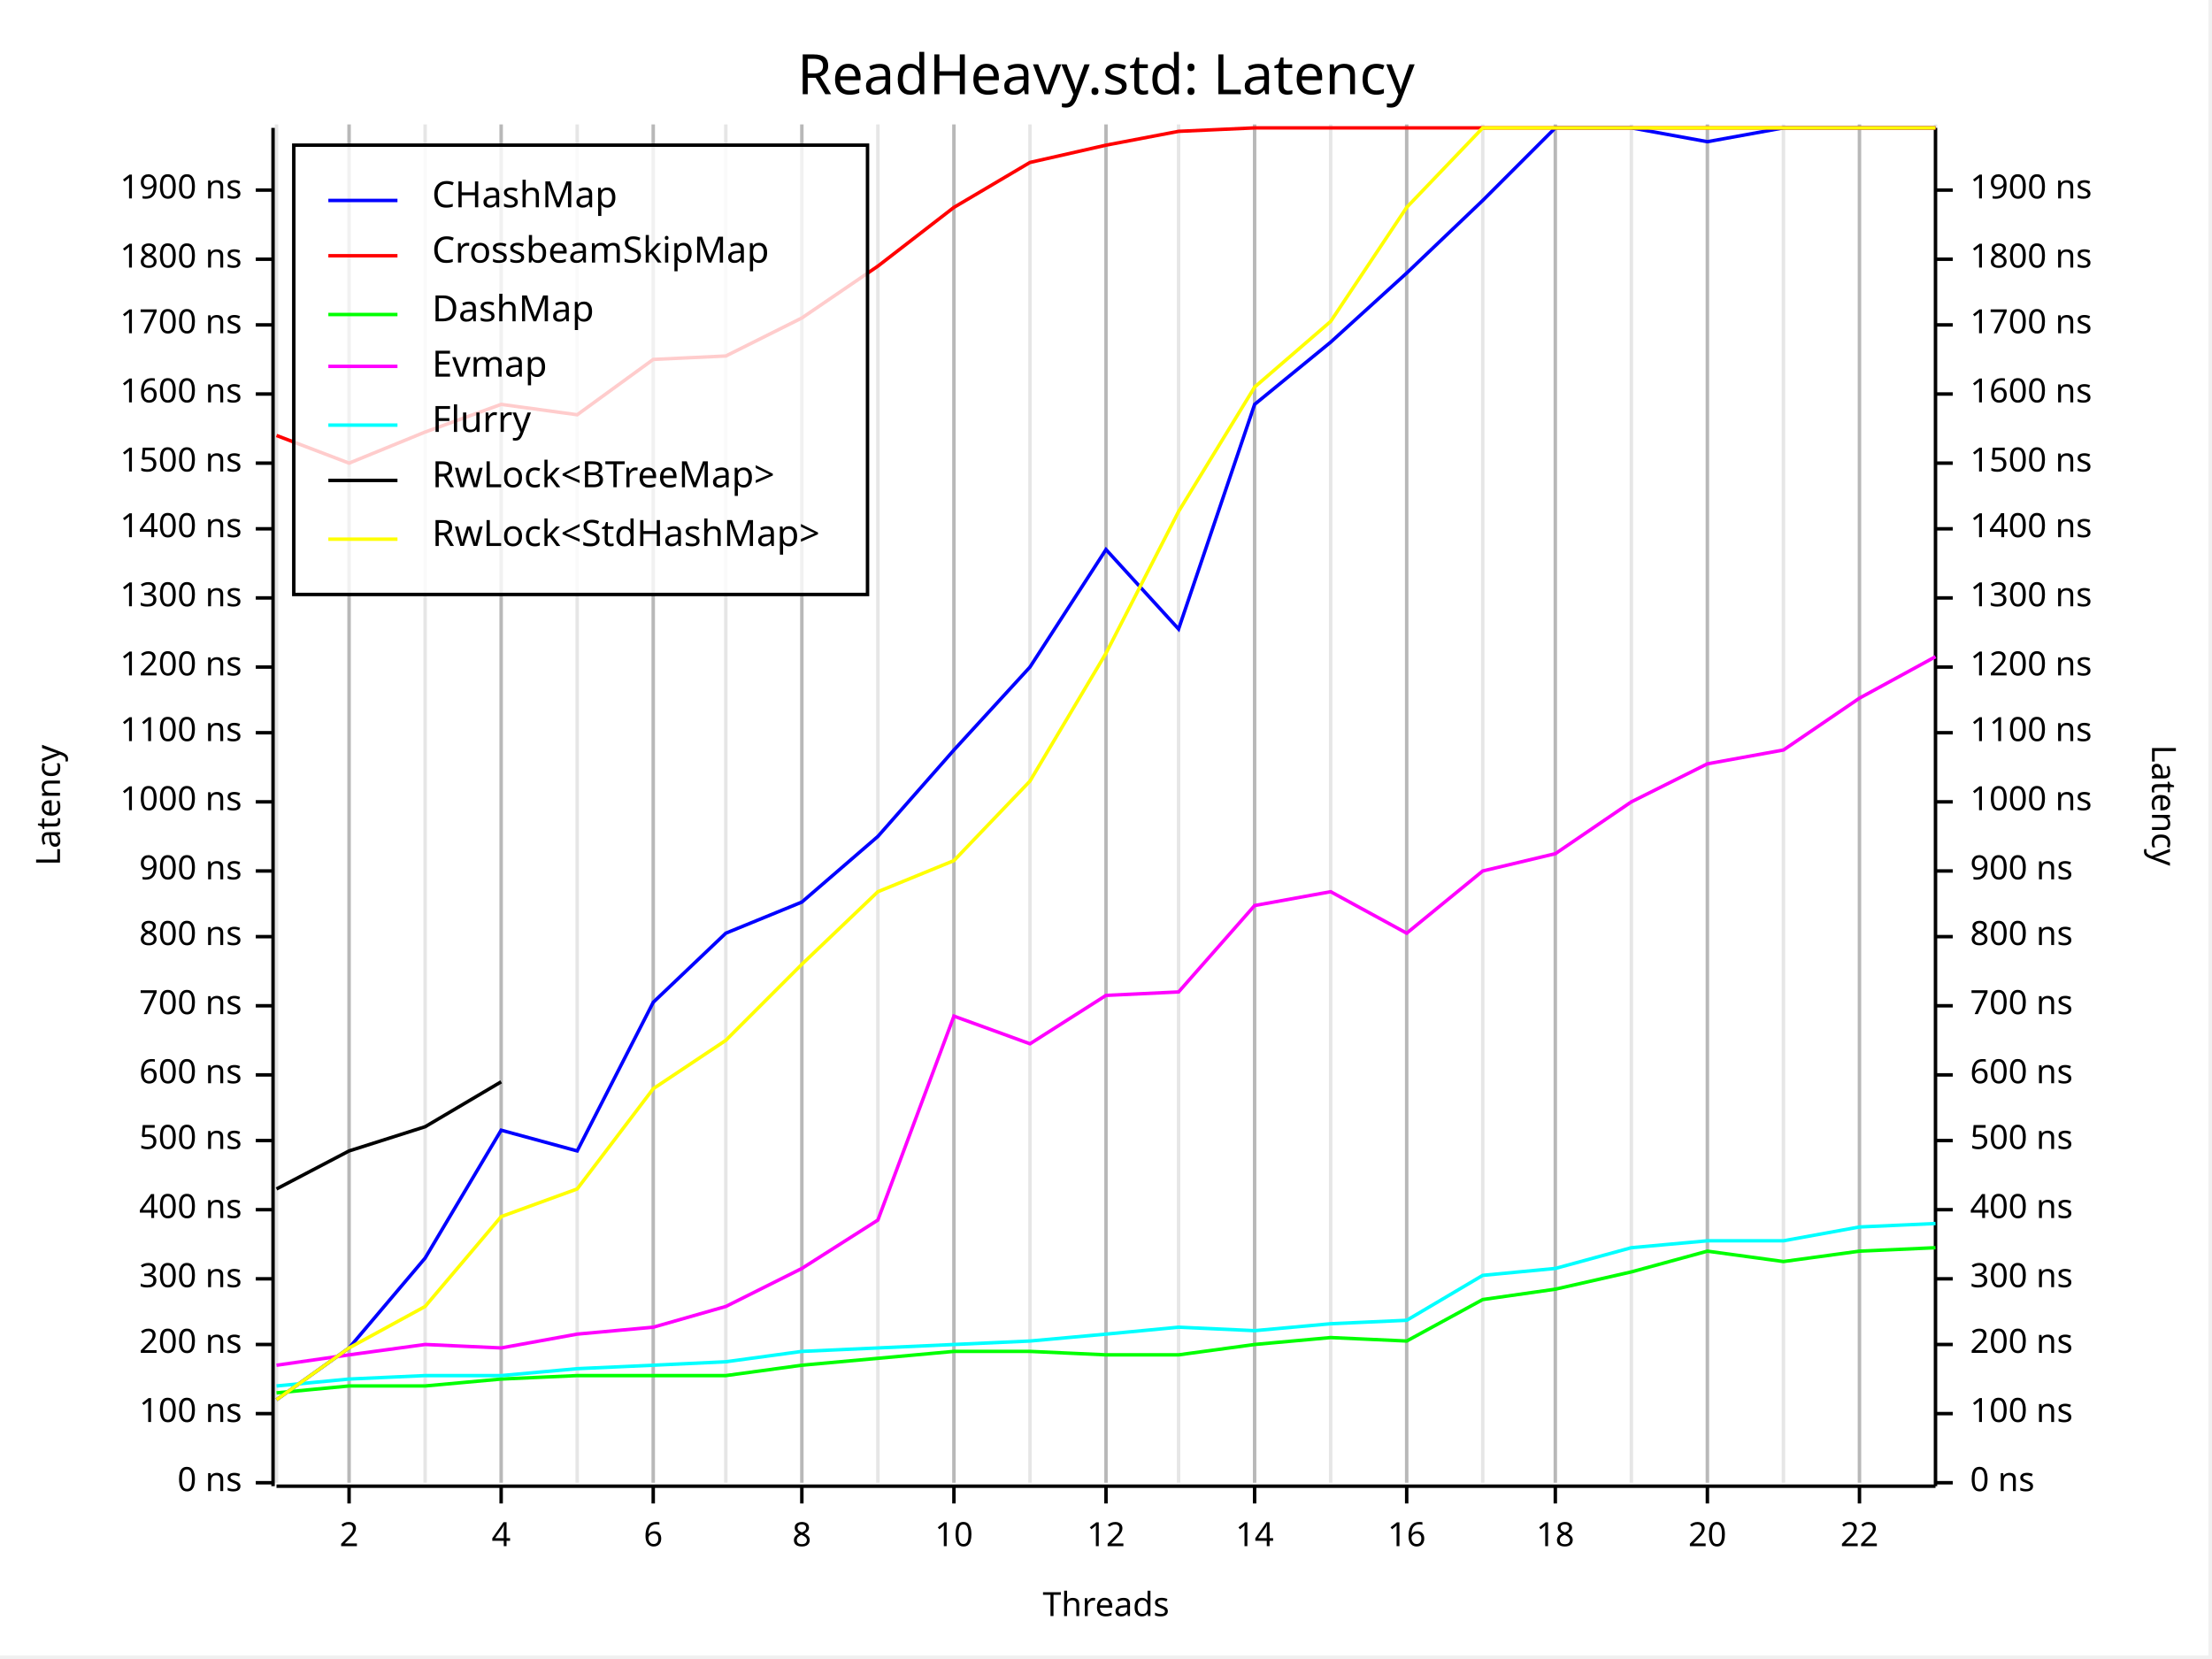
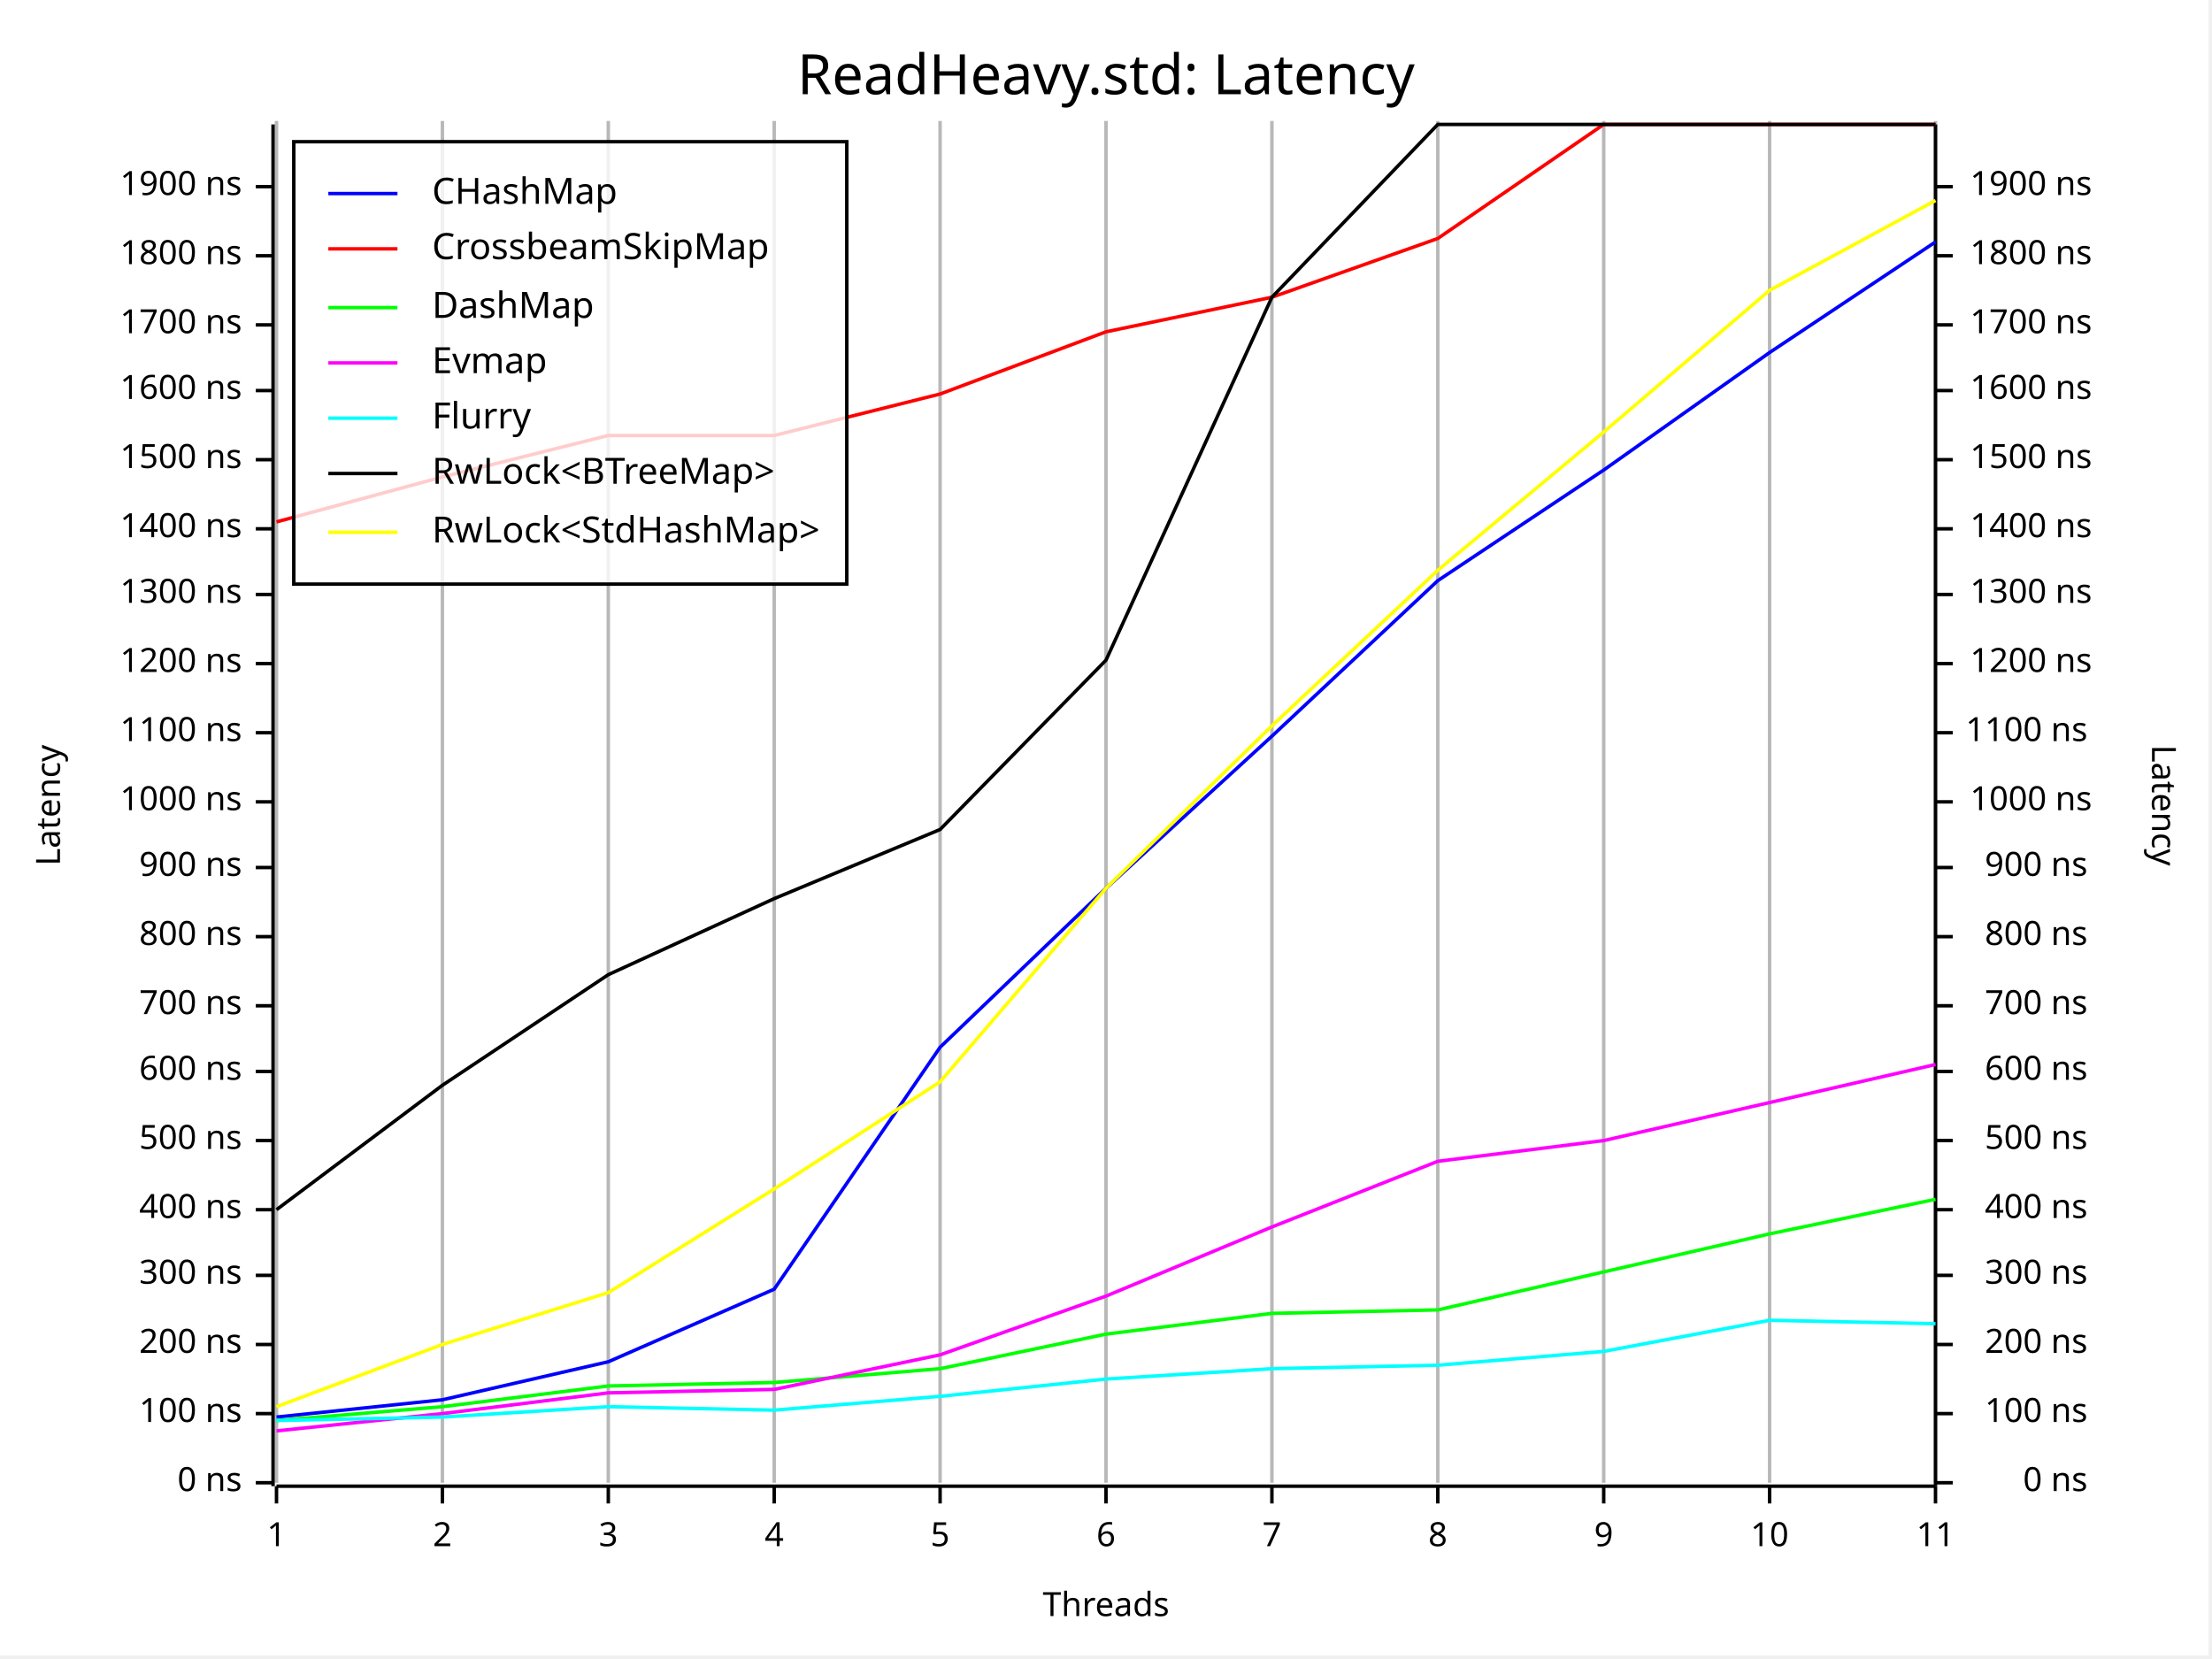
<svg xmlns="http://www.w3.org/2000/svg" width="640" height="480" viewBox="0 0 640 480">
  <rect x="0" y="0" width="639" height="479" opacity="1" fill="#FFFFFF" stroke="none" />
  <text x="320" y="15" dy="0.76em" text-anchor="middle" font-family="Fira Code" font-size="16.129" opacity="1" fill="#000000">
ReadHeavy.std: Latency
</text>
-   <line opacity="0.1" stroke="#000000" stroke-width="1" x1="80" y1="429" x2="80" y2="36" />
-   <line opacity="0.1" stroke="#000000" stroke-width="1" x1="101" y1="429" x2="101" y2="36" />
-   <line opacity="0.1" stroke="#000000" stroke-width="1" x1="123" y1="429" x2="123" y2="36" />
-   <line opacity="0.1" stroke="#000000" stroke-width="1" x1="145" y1="429" x2="145" y2="36" />
-   <line opacity="0.1" stroke="#000000" stroke-width="1" x1="167" y1="429" x2="167" y2="36" />
-   <line opacity="0.1" stroke="#000000" stroke-width="1" x1="189" y1="429" x2="189" y2="36" />
-   <line opacity="0.1" stroke="#000000" stroke-width="1" x1="210" y1="429" x2="210" y2="36" />
-   <line opacity="0.1" stroke="#000000" stroke-width="1" x1="232" y1="429" x2="232" y2="36" />
-   <line opacity="0.1" stroke="#000000" stroke-width="1" x1="254" y1="429" x2="254" y2="36" />
-   <line opacity="0.1" stroke="#000000" stroke-width="1" x1="276" y1="429" x2="276" y2="36" />
-   <line opacity="0.1" stroke="#000000" stroke-width="1" x1="298" y1="429" x2="298" y2="36" />
-   <line opacity="0.1" stroke="#000000" stroke-width="1" x1="320" y1="429" x2="320" y2="36" />
-   <line opacity="0.1" stroke="#000000" stroke-width="1" x1="341" y1="429" x2="341" y2="36" />
-   <line opacity="0.1" stroke="#000000" stroke-width="1" x1="363" y1="429" x2="363" y2="36" />
-   <line opacity="0.1" stroke="#000000" stroke-width="1" x1="385" y1="429" x2="385" y2="36" />
-   <line opacity="0.1" stroke="#000000" stroke-width="1" x1="407" y1="429" x2="407" y2="36" />
-   <line opacity="0.1" stroke="#000000" stroke-width="1" x1="429" y1="429" x2="429" y2="36" />
-   <line opacity="0.1" stroke="#000000" stroke-width="1" x1="450" y1="429" x2="450" y2="36" />
-   <line opacity="0.1" stroke="#000000" stroke-width="1" x1="472" y1="429" x2="472" y2="36" />
-   <line opacity="0.1" stroke="#000000" stroke-width="1" x1="494" y1="429" x2="494" y2="36" />
-   <line opacity="0.1" stroke="#000000" stroke-width="1" x1="516" y1="429" x2="516" y2="36" />
-   <line opacity="0.1" stroke="#000000" stroke-width="1" x1="538" y1="429" x2="538" y2="36" />
-   <line opacity="0.1" stroke="#000000" stroke-width="1" x1="560" y1="429" x2="560" y2="36" />
+   <line opacity="0.1" stroke="#000000" stroke-width="1" x1="80" y1="429" x2="80" y2="35" />
+   <line opacity="0.1" stroke="#000000" stroke-width="1" x1="128" y1="429" x2="128" y2="35" />
+   <line opacity="0.1" stroke="#000000" stroke-width="1" x1="176" y1="429" x2="176" y2="35" />
+   <line opacity="0.1" stroke="#000000" stroke-width="1" x1="224" y1="429" x2="224" y2="35" />
+   <line opacity="0.1" stroke="#000000" stroke-width="1" x1="272" y1="429" x2="272" y2="35" />
+   <line opacity="0.1" stroke="#000000" stroke-width="1" x1="320" y1="429" x2="320" y2="35" />
+   <line opacity="0.1" stroke="#000000" stroke-width="1" x1="368" y1="429" x2="368" y2="35" />
+   <line opacity="0.1" stroke="#000000" stroke-width="1" x1="416" y1="429" x2="416" y2="35" />
+   <line opacity="0.1" stroke="#000000" stroke-width="1" x1="464" y1="429" x2="464" y2="35" />
+   <line opacity="0.1" stroke="#000000" stroke-width="1" x1="512" y1="429" x2="512" y2="35" />
+   <line opacity="0.1" stroke="#000000" stroke-width="1" x1="560" y1="429" x2="560" y2="35" />
  <text x="10" y="233" dy="0.76em" text-anchor="middle" font-family="sans-serif" font-size="9.677" opacity="1" fill="#000000" transform="rotate(270, 10, 233)">
Latency
</text>
  <text x="320" y="470" dy="-0.5ex" text-anchor="middle" font-family="sans-serif" font-size="9.677" opacity="1" fill="#000000">
Threads
</text>
  <text x="630" y="233" dy="0.76em" text-anchor="middle" font-family="sans-serif" font-size="9.677" opacity="1" fill="#000000" transform="rotate(90, 630, 233)">
Latency
</text>
-   <line opacity="0.2" stroke="#000000" stroke-width="1" x1="101" y1="429" x2="101" y2="36" />
-   <line opacity="0.2" stroke="#000000" stroke-width="1" x1="145" y1="429" x2="145" y2="36" />
-   <line opacity="0.2" stroke="#000000" stroke-width="1" x1="189" y1="429" x2="189" y2="36" />
-   <line opacity="0.2" stroke="#000000" stroke-width="1" x1="232" y1="429" x2="232" y2="36" />
-   <line opacity="0.2" stroke="#000000" stroke-width="1" x1="276" y1="429" x2="276" y2="36" />
-   <line opacity="0.2" stroke="#000000" stroke-width="1" x1="320" y1="429" x2="320" y2="36" />
-   <line opacity="0.2" stroke="#000000" stroke-width="1" x1="363" y1="429" x2="363" y2="36" />
-   <line opacity="0.2" stroke="#000000" stroke-width="1" x1="407" y1="429" x2="407" y2="36" />
-   <line opacity="0.2" stroke="#000000" stroke-width="1" x1="450" y1="429" x2="450" y2="36" />
-   <line opacity="0.2" stroke="#000000" stroke-width="1" x1="494" y1="429" x2="494" y2="36" />
-   <line opacity="0.2" stroke="#000000" stroke-width="1" x1="538" y1="429" x2="538" y2="36" />
-   <polyline fill="none" opacity="1" stroke="#000000" stroke-width="1" points="79,37 79,430 " />
+   <line opacity="0.2" stroke="#000000" stroke-width="1" x1="80" y1="429" x2="80" y2="35" />
+   <line opacity="0.2" stroke="#000000" stroke-width="1" x1="128" y1="429" x2="128" y2="35" />
+   <line opacity="0.2" stroke="#000000" stroke-width="1" x1="176" y1="429" x2="176" y2="35" />
+   <line opacity="0.2" stroke="#000000" stroke-width="1" x1="224" y1="429" x2="224" y2="35" />
+   <line opacity="0.2" stroke="#000000" stroke-width="1" x1="272" y1="429" x2="272" y2="35" />
+   <line opacity="0.2" stroke="#000000" stroke-width="1" x1="320" y1="429" x2="320" y2="35" />
+   <line opacity="0.2" stroke="#000000" stroke-width="1" x1="368" y1="429" x2="368" y2="35" />
+   <line opacity="0.2" stroke="#000000" stroke-width="1" x1="416" y1="429" x2="416" y2="35" />
+   <line opacity="0.2" stroke="#000000" stroke-width="1" x1="464" y1="429" x2="464" y2="35" />
+   <line opacity="0.2" stroke="#000000" stroke-width="1" x1="512" y1="429" x2="512" y2="35" />
+   <line opacity="0.2" stroke="#000000" stroke-width="1" x1="560" y1="429" x2="560" y2="35" />
+   <polyline fill="none" opacity="1" stroke="#000000" stroke-width="1" points="79,36 79,430 " />
  <text x="70" y="429" dy="0.5ex" text-anchor="end" font-family="sans-serif" font-size="9.677" opacity="1" fill="#000000">
0 ns
</text>
  <polyline fill="none" opacity="1" stroke="#000000" stroke-width="1" points="74,429 79,429 " />
  <text x="70" y="409" dy="0.5ex" text-anchor="end" font-family="sans-serif" font-size="9.677" opacity="1" fill="#000000">
100 ns
</text>
  <polyline fill="none" opacity="1" stroke="#000000" stroke-width="1" points="74,409 79,409 " />
  <text x="70" y="389" dy="0.5ex" text-anchor="end" font-family="sans-serif" font-size="9.677" opacity="1" fill="#000000">
200 ns
</text>
  <polyline fill="none" opacity="1" stroke="#000000" stroke-width="1" points="74,389 79,389 " />
-   <text x="70" y="370" dy="0.5ex" text-anchor="end" font-family="sans-serif" font-size="9.677" opacity="1" fill="#000000">
+   <text x="70" y="369" dy="0.5ex" text-anchor="end" font-family="sans-serif" font-size="9.677" opacity="1" fill="#000000">
300 ns
</text>
-   <polyline fill="none" opacity="1" stroke="#000000" stroke-width="1" points="74,370 79,370 " />
+   <polyline fill="none" opacity="1" stroke="#000000" stroke-width="1" points="74,369 79,369 " />
  <text x="70" y="350" dy="0.5ex" text-anchor="end" font-family="sans-serif" font-size="9.677" opacity="1" fill="#000000">
400 ns
</text>
  <polyline fill="none" opacity="1" stroke="#000000" stroke-width="1" points="74,350 79,350 " />
  <text x="70" y="330" dy="0.5ex" text-anchor="end" font-family="sans-serif" font-size="9.677" opacity="1" fill="#000000">
500 ns
</text>
  <polyline fill="none" opacity="1" stroke="#000000" stroke-width="1" points="74,330 79,330 " />
-   <text x="70" y="311" dy="0.5ex" text-anchor="end" font-family="sans-serif" font-size="9.677" opacity="1" fill="#000000">
+   <text x="70" y="310" dy="0.5ex" text-anchor="end" font-family="sans-serif" font-size="9.677" opacity="1" fill="#000000">
600 ns
</text>
-   <polyline fill="none" opacity="1" stroke="#000000" stroke-width="1" points="74,311 79,311 " />
+   <polyline fill="none" opacity="1" stroke="#000000" stroke-width="1" points="74,310 79,310 " />
  <text x="70" y="291" dy="0.5ex" text-anchor="end" font-family="sans-serif" font-size="9.677" opacity="1" fill="#000000">
700 ns
</text>
  <polyline fill="none" opacity="1" stroke="#000000" stroke-width="1" points="74,291 79,291 " />
  <text x="70" y="271" dy="0.5ex" text-anchor="end" font-family="sans-serif" font-size="9.677" opacity="1" fill="#000000">
800 ns
</text>
  <polyline fill="none" opacity="1" stroke="#000000" stroke-width="1" points="74,271 79,271 " />
-   <text x="70" y="252" dy="0.5ex" text-anchor="end" font-family="sans-serif" font-size="9.677" opacity="1" fill="#000000">
+   <text x="70" y="251" dy="0.5ex" text-anchor="end" font-family="sans-serif" font-size="9.677" opacity="1" fill="#000000">
900 ns
</text>
-   <polyline fill="none" opacity="1" stroke="#000000" stroke-width="1" points="74,252 79,252 " />
+   <polyline fill="none" opacity="1" stroke="#000000" stroke-width="1" points="74,251 79,251 " />
  <text x="70" y="232" dy="0.5ex" text-anchor="end" font-family="sans-serif" font-size="9.677" opacity="1" fill="#000000">
1000 ns
</text>
  <polyline fill="none" opacity="1" stroke="#000000" stroke-width="1" points="74,232 79,232 " />
  <text x="70" y="212" dy="0.5ex" text-anchor="end" font-family="sans-serif" font-size="9.677" opacity="1" fill="#000000">
1100 ns
</text>
  <polyline fill="none" opacity="1" stroke="#000000" stroke-width="1" points="74,212 79,212 " />
-   <text x="70" y="193" dy="0.5ex" text-anchor="end" font-family="sans-serif" font-size="9.677" opacity="1" fill="#000000">
+   <text x="70" y="192" dy="0.5ex" text-anchor="end" font-family="sans-serif" font-size="9.677" opacity="1" fill="#000000">
1200 ns
</text>
-   <polyline fill="none" opacity="1" stroke="#000000" stroke-width="1" points="74,193 79,193 " />
-   <text x="70" y="173" dy="0.5ex" text-anchor="end" font-family="sans-serif" font-size="9.677" opacity="1" fill="#000000">
+   <polyline fill="none" opacity="1" stroke="#000000" stroke-width="1" points="74,192 79,192 " />
+   <text x="70" y="172" dy="0.5ex" text-anchor="end" font-family="sans-serif" font-size="9.677" opacity="1" fill="#000000">
1300 ns
</text>
-   <polyline fill="none" opacity="1" stroke="#000000" stroke-width="1" points="74,173 79,173 " />
+   <polyline fill="none" opacity="1" stroke="#000000" stroke-width="1" points="74,172 79,172 " />
  <text x="70" y="153" dy="0.5ex" text-anchor="end" font-family="sans-serif" font-size="9.677" opacity="1" fill="#000000">
1400 ns
</text>
  <polyline fill="none" opacity="1" stroke="#000000" stroke-width="1" points="74,153 79,153 " />
-   <text x="70" y="134" dy="0.5ex" text-anchor="end" font-family="sans-serif" font-size="9.677" opacity="1" fill="#000000">
+   <text x="70" y="133" dy="0.5ex" text-anchor="end" font-family="sans-serif" font-size="9.677" opacity="1" fill="#000000">
1500 ns
</text>
-   <polyline fill="none" opacity="1" stroke="#000000" stroke-width="1" points="74,134 79,134 " />
-   <text x="70" y="114" dy="0.5ex" text-anchor="end" font-family="sans-serif" font-size="9.677" opacity="1" fill="#000000">
+   <polyline fill="none" opacity="1" stroke="#000000" stroke-width="1" points="74,133 79,133 " />
+   <text x="70" y="113" dy="0.5ex" text-anchor="end" font-family="sans-serif" font-size="9.677" opacity="1" fill="#000000">
1600 ns
</text>
-   <polyline fill="none" opacity="1" stroke="#000000" stroke-width="1" points="74,114 79,114 " />
+   <polyline fill="none" opacity="1" stroke="#000000" stroke-width="1" points="74,113 79,113 " />
  <text x="70" y="94" dy="0.5ex" text-anchor="end" font-family="sans-serif" font-size="9.677" opacity="1" fill="#000000">
1700 ns
</text>
  <polyline fill="none" opacity="1" stroke="#000000" stroke-width="1" points="74,94 79,94 " />
-   <text x="70" y="75" dy="0.5ex" text-anchor="end" font-family="sans-serif" font-size="9.677" opacity="1" fill="#000000">
+   <text x="70" y="74" dy="0.5ex" text-anchor="end" font-family="sans-serif" font-size="9.677" opacity="1" fill="#000000">
1800 ns
</text>
-   <polyline fill="none" opacity="1" stroke="#000000" stroke-width="1" points="74,75 79,75 " />
-   <text x="70" y="55" dy="0.5ex" text-anchor="end" font-family="sans-serif" font-size="9.677" opacity="1" fill="#000000">
+   <polyline fill="none" opacity="1" stroke="#000000" stroke-width="1" points="74,74 79,74 " />
+   <text x="70" y="54" dy="0.5ex" text-anchor="end" font-family="sans-serif" font-size="9.677" opacity="1" fill="#000000">
1900 ns
</text>
-   <polyline fill="none" opacity="1" stroke="#000000" stroke-width="1" points="74,55 79,55 " />
+   <polyline fill="none" opacity="1" stroke="#000000" stroke-width="1" points="74,54 79,54 " />
  <polyline fill="none" opacity="1" stroke="#000000" stroke-width="1" points="80,430 560,430 " />
-   <text x="101" y="440" dy="0.76em" text-anchor="middle" font-family="sans-serif" font-size="9.677" opacity="1" fill="#000000">
+   <text x="80" y="440" dy="0.76em" text-anchor="middle" font-family="sans-serif" font-size="9.677" opacity="1" fill="#000000">
+ 1
+ </text>
+   <polyline fill="none" opacity="1" stroke="#000000" stroke-width="1" points="80,430 80,435 " />
+   <text x="128" y="440" dy="0.76em" text-anchor="middle" font-family="sans-serif" font-size="9.677" opacity="1" fill="#000000">
2
</text>
-   <polyline fill="none" opacity="1" stroke="#000000" stroke-width="1" points="101,430 101,435 " />
-   <text x="145" y="440" dy="0.76em" text-anchor="middle" font-family="sans-serif" font-size="9.677" opacity="1" fill="#000000">
+   <polyline fill="none" opacity="1" stroke="#000000" stroke-width="1" points="128,430 128,435 " />
+   <text x="176" y="440" dy="0.76em" text-anchor="middle" font-family="sans-serif" font-size="9.677" opacity="1" fill="#000000">
+ 3
+ </text>
+   <polyline fill="none" opacity="1" stroke="#000000" stroke-width="1" points="176,430 176,435 " />
+   <text x="224" y="440" dy="0.76em" text-anchor="middle" font-family="sans-serif" font-size="9.677" opacity="1" fill="#000000">
4
</text>
-   <polyline fill="none" opacity="1" stroke="#000000" stroke-width="1" points="145,430 145,435 " />
-   <text x="189" y="440" dy="0.76em" text-anchor="middle" font-family="sans-serif" font-size="9.677" opacity="1" fill="#000000">
+   <polyline fill="none" opacity="1" stroke="#000000" stroke-width="1" points="224,430 224,435 " />
+   <text x="272" y="440" dy="0.76em" text-anchor="middle" font-family="sans-serif" font-size="9.677" opacity="1" fill="#000000">
+ 5
+ </text>
+   <polyline fill="none" opacity="1" stroke="#000000" stroke-width="1" points="272,430 272,435 " />
+   <text x="320" y="440" dy="0.76em" text-anchor="middle" font-family="sans-serif" font-size="9.677" opacity="1" fill="#000000">
6
</text>
-   <polyline fill="none" opacity="1" stroke="#000000" stroke-width="1" points="189,430 189,435 " />
-   <text x="232" y="440" dy="0.76em" text-anchor="middle" font-family="sans-serif" font-size="9.677" opacity="1" fill="#000000">
+   <polyline fill="none" opacity="1" stroke="#000000" stroke-width="1" points="320,430 320,435 " />
+   <text x="368" y="440" dy="0.76em" text-anchor="middle" font-family="sans-serif" font-size="9.677" opacity="1" fill="#000000">
+ 7
+ </text>
+   <polyline fill="none" opacity="1" stroke="#000000" stroke-width="1" points="368,430 368,435 " />
+   <text x="416" y="440" dy="0.76em" text-anchor="middle" font-family="sans-serif" font-size="9.677" opacity="1" fill="#000000">
8
</text>
-   <polyline fill="none" opacity="1" stroke="#000000" stroke-width="1" points="232,430 232,435 " />
-   <text x="276" y="440" dy="0.76em" text-anchor="middle" font-family="sans-serif" font-size="9.677" opacity="1" fill="#000000">
+   <polyline fill="none" opacity="1" stroke="#000000" stroke-width="1" points="416,430 416,435 " />
+   <text x="464" y="440" dy="0.76em" text-anchor="middle" font-family="sans-serif" font-size="9.677" opacity="1" fill="#000000">
+ 9
+ </text>
+   <polyline fill="none" opacity="1" stroke="#000000" stroke-width="1" points="464,430 464,435 " />
+   <text x="512" y="440" dy="0.76em" text-anchor="middle" font-family="sans-serif" font-size="9.677" opacity="1" fill="#000000">
10
</text>
-   <polyline fill="none" opacity="1" stroke="#000000" stroke-width="1" points="276,430 276,435 " />
-   <text x="320" y="440" dy="0.76em" text-anchor="middle" font-family="sans-serif" font-size="9.677" opacity="1" fill="#000000">
- 12
- </text>
-   <polyline fill="none" opacity="1" stroke="#000000" stroke-width="1" points="320,430 320,435 " />
-   <text x="363" y="440" dy="0.76em" text-anchor="middle" font-family="sans-serif" font-size="9.677" opacity="1" fill="#000000">
- 14
- </text>
-   <polyline fill="none" opacity="1" stroke="#000000" stroke-width="1" points="363,430 363,435 " />
-   <text x="407" y="440" dy="0.76em" text-anchor="middle" font-family="sans-serif" font-size="9.677" opacity="1" fill="#000000">
- 16
- </text>
-   <polyline fill="none" opacity="1" stroke="#000000" stroke-width="1" points="407,430 407,435 " />
-   <text x="450" y="440" dy="0.76em" text-anchor="middle" font-family="sans-serif" font-size="9.677" opacity="1" fill="#000000">
- 18
- </text>
-   <polyline fill="none" opacity="1" stroke="#000000" stroke-width="1" points="450,430 450,435 " />
-   <text x="494" y="440" dy="0.76em" text-anchor="middle" font-family="sans-serif" font-size="9.677" opacity="1" fill="#000000">
- 20
- </text>
-   <polyline fill="none" opacity="1" stroke="#000000" stroke-width="1" points="494,430 494,435 " />
-   <text x="538" y="440" dy="0.76em" text-anchor="middle" font-family="sans-serif" font-size="9.677" opacity="1" fill="#000000">
- 22
- </text>
-   <polyline fill="none" opacity="1" stroke="#000000" stroke-width="1" points="538,430 538,435 " />
-   <polyline fill="none" opacity="1" stroke="#000000" stroke-width="1" points="560,37 560,430 " />
-   <text x="570" y="429" dy="0.5ex" text-anchor="start" font-family="sans-serif" font-size="9.677" opacity="1" fill="#000000">
+   <polyline fill="none" opacity="1" stroke="#000000" stroke-width="1" points="512,430 512,435 " />
+   <text x="560" y="440" dy="0.76em" text-anchor="middle" font-family="sans-serif" font-size="9.677" opacity="1" fill="#000000">
+ 11
+ </text>
+   <polyline fill="none" opacity="1" stroke="#000000" stroke-width="1" points="560,430 560,435 " />
+   <polyline fill="none" opacity="1" stroke="#000000" stroke-width="1" points="560,36 560,430 " />
+   <text x="604" y="429" dy="0.5ex" text-anchor="end" font-family="sans-serif" font-size="9.677" opacity="1" fill="#000000">
0 ns
</text>
  <polyline fill="none" opacity="1" stroke="#000000" stroke-width="1" points="560,429 565,429 " />
-   <text x="570" y="409" dy="0.5ex" text-anchor="start" font-family="sans-serif" font-size="9.677" opacity="1" fill="#000000">
+   <text x="604" y="409" dy="0.5ex" text-anchor="end" font-family="sans-serif" font-size="9.677" opacity="1" fill="#000000">
100 ns
</text>
  <polyline fill="none" opacity="1" stroke="#000000" stroke-width="1" points="560,409 565,409 " />
-   <text x="570" y="389" dy="0.5ex" text-anchor="start" font-family="sans-serif" font-size="9.677" opacity="1" fill="#000000">
+   <text x="604" y="389" dy="0.5ex" text-anchor="end" font-family="sans-serif" font-size="9.677" opacity="1" fill="#000000">
200 ns
</text>
  <polyline fill="none" opacity="1" stroke="#000000" stroke-width="1" points="560,389 565,389 " />
-   <text x="570" y="370" dy="0.5ex" text-anchor="start" font-family="sans-serif" font-size="9.677" opacity="1" fill="#000000">
+   <text x="604" y="369" dy="0.5ex" text-anchor="end" font-family="sans-serif" font-size="9.677" opacity="1" fill="#000000">
300 ns
</text>
-   <polyline fill="none" opacity="1" stroke="#000000" stroke-width="1" points="560,370 565,370 " />
-   <text x="570" y="350" dy="0.5ex" text-anchor="start" font-family="sans-serif" font-size="9.677" opacity="1" fill="#000000">
+   <polyline fill="none" opacity="1" stroke="#000000" stroke-width="1" points="560,369 565,369 " />
+   <text x="604" y="350" dy="0.5ex" text-anchor="end" font-family="sans-serif" font-size="9.677" opacity="1" fill="#000000">
400 ns
</text>
  <polyline fill="none" opacity="1" stroke="#000000" stroke-width="1" points="560,350 565,350 " />
-   <text x="570" y="330" dy="0.5ex" text-anchor="start" font-family="sans-serif" font-size="9.677" opacity="1" fill="#000000">
+   <text x="604" y="330" dy="0.5ex" text-anchor="end" font-family="sans-serif" font-size="9.677" opacity="1" fill="#000000">
500 ns
</text>
  <polyline fill="none" opacity="1" stroke="#000000" stroke-width="1" points="560,330 565,330 " />
-   <text x="570" y="311" dy="0.5ex" text-anchor="start" font-family="sans-serif" font-size="9.677" opacity="1" fill="#000000">
+   <text x="604" y="310" dy="0.5ex" text-anchor="end" font-family="sans-serif" font-size="9.677" opacity="1" fill="#000000">
600 ns
</text>
-   <polyline fill="none" opacity="1" stroke="#000000" stroke-width="1" points="560,311 565,311 " />
-   <text x="570" y="291" dy="0.5ex" text-anchor="start" font-family="sans-serif" font-size="9.677" opacity="1" fill="#000000">
+   <polyline fill="none" opacity="1" stroke="#000000" stroke-width="1" points="560,310 565,310 " />
+   <text x="604" y="291" dy="0.5ex" text-anchor="end" font-family="sans-serif" font-size="9.677" opacity="1" fill="#000000">
700 ns
</text>
  <polyline fill="none" opacity="1" stroke="#000000" stroke-width="1" points="560,291 565,291 " />
-   <text x="570" y="271" dy="0.5ex" text-anchor="start" font-family="sans-serif" font-size="9.677" opacity="1" fill="#000000">
+   <text x="604" y="271" dy="0.5ex" text-anchor="end" font-family="sans-serif" font-size="9.677" opacity="1" fill="#000000">
800 ns
</text>
  <polyline fill="none" opacity="1" stroke="#000000" stroke-width="1" points="560,271 565,271 " />
-   <text x="570" y="252" dy="0.5ex" text-anchor="start" font-family="sans-serif" font-size="9.677" opacity="1" fill="#000000">
+   <text x="604" y="251" dy="0.5ex" text-anchor="end" font-family="sans-serif" font-size="9.677" opacity="1" fill="#000000">
900 ns
</text>
-   <polyline fill="none" opacity="1" stroke="#000000" stroke-width="1" points="560,252 565,252 " />
+   <polyline fill="none" opacity="1" stroke="#000000" stroke-width="1" points="560,251 565,251 " />
  <text x="570" y="232" dy="0.5ex" text-anchor="start" font-family="sans-serif" font-size="9.677" opacity="1" fill="#000000">
1000 ns
</text>
  <polyline fill="none" opacity="1" stroke="#000000" stroke-width="1" points="560,232 565,232 " />
-   <text x="570" y="212" dy="0.5ex" text-anchor="start" font-family="sans-serif" font-size="9.677" opacity="1" fill="#000000">
+   <text x="604" y="212" dy="0.5ex" text-anchor="end" font-family="sans-serif" font-size="9.677" opacity="1" fill="#000000">
1100 ns
</text>
  <polyline fill="none" opacity="1" stroke="#000000" stroke-width="1" points="560,212 565,212 " />
-   <text x="570" y="193" dy="0.5ex" text-anchor="start" font-family="sans-serif" font-size="9.677" opacity="1" fill="#000000">
+   <text x="570" y="192" dy="0.5ex" text-anchor="start" font-family="sans-serif" font-size="9.677" opacity="1" fill="#000000">
1200 ns
</text>
-   <polyline fill="none" opacity="1" stroke="#000000" stroke-width="1" points="560,193 565,193 " />
-   <text x="570" y="173" dy="0.5ex" text-anchor="start" font-family="sans-serif" font-size="9.677" opacity="1" fill="#000000">
+   <polyline fill="none" opacity="1" stroke="#000000" stroke-width="1" points="560,192 565,192 " />
+   <text x="570" y="172" dy="0.5ex" text-anchor="start" font-family="sans-serif" font-size="9.677" opacity="1" fill="#000000">
1300 ns
</text>
-   <polyline fill="none" opacity="1" stroke="#000000" stroke-width="1" points="560,173 565,173 " />
+   <polyline fill="none" opacity="1" stroke="#000000" stroke-width="1" points="560,172 565,172 " />
  <text x="570" y="153" dy="0.5ex" text-anchor="start" font-family="sans-serif" font-size="9.677" opacity="1" fill="#000000">
1400 ns
</text>
  <polyline fill="none" opacity="1" stroke="#000000" stroke-width="1" points="560,153 565,153 " />
-   <text x="570" y="134" dy="0.5ex" text-anchor="start" font-family="sans-serif" font-size="9.677" opacity="1" fill="#000000">
+   <text x="570" y="133" dy="0.5ex" text-anchor="start" font-family="sans-serif" font-size="9.677" opacity="1" fill="#000000">
1500 ns
</text>
-   <polyline fill="none" opacity="1" stroke="#000000" stroke-width="1" points="560,134 565,134 " />
-   <text x="570" y="114" dy="0.5ex" text-anchor="start" font-family="sans-serif" font-size="9.677" opacity="1" fill="#000000">
+   <polyline fill="none" opacity="1" stroke="#000000" stroke-width="1" points="560,133 565,133 " />
+   <text x="570" y="113" dy="0.5ex" text-anchor="start" font-family="sans-serif" font-size="9.677" opacity="1" fill="#000000">
1600 ns
</text>
-   <polyline fill="none" opacity="1" stroke="#000000" stroke-width="1" points="560,114 565,114 " />
+   <polyline fill="none" opacity="1" stroke="#000000" stroke-width="1" points="560,113 565,113 " />
  <text x="570" y="94" dy="0.5ex" text-anchor="start" font-family="sans-serif" font-size="9.677" opacity="1" fill="#000000">
1700 ns
</text>
  <polyline fill="none" opacity="1" stroke="#000000" stroke-width="1" points="560,94 565,94 " />
-   <text x="570" y="75" dy="0.5ex" text-anchor="start" font-family="sans-serif" font-size="9.677" opacity="1" fill="#000000">
+   <text x="570" y="74" dy="0.5ex" text-anchor="start" font-family="sans-serif" font-size="9.677" opacity="1" fill="#000000">
1800 ns
</text>
-   <polyline fill="none" opacity="1" stroke="#000000" stroke-width="1" points="560,75 565,75 " />
-   <text x="570" y="55" dy="0.5ex" text-anchor="start" font-family="sans-serif" font-size="9.677" opacity="1" fill="#000000">
+   <polyline fill="none" opacity="1" stroke="#000000" stroke-width="1" points="560,74 565,74 " />
+   <text x="570" y="54" dy="0.5ex" text-anchor="start" font-family="sans-serif" font-size="9.677" opacity="1" fill="#000000">
1900 ns
</text>
-   <polyline fill="none" opacity="1" stroke="#000000" stroke-width="1" points="560,55 565,55 " />
-   <polyline fill="none" opacity="1" stroke="#0000FF" stroke-width="1" points="80,405 101,390 123,364 145,327 167,333 189,290 210,270 232,261 254,242 276,217 298,193 320,159 341,182 363,117 385,99 407,79 429,58 450,37 472,37 494,41 516,37 538,37 560,37 " />
-   <polyline fill="none" opacity="1" stroke="#FF0000" stroke-width="1" points="80,126 101,134 123,125 145,117 167,120 189,104 210,103 232,92 254,77 276,60 298,47 320,42 341,38 363,37 385,37 407,37 429,37 450,37 472,37 494,37 516,37 538,37 560,37 " />
-   <polyline fill="none" opacity="1" stroke="#00FF00" stroke-width="1" points="80,403 101,401 123,401 145,399 167,398 189,398 210,398 232,395 254,393 276,391 298,391 320,392 341,392 363,389 385,387 407,388 429,376 450,373 472,368 494,362 516,365 538,362 560,361 " />
-   <polyline fill="none" opacity="1" stroke="#FF00FF" stroke-width="1" points="80,395 101,392 123,389 145,390 167,386 189,384 210,378 232,367 254,353 276,294 298,302 320,288 341,287 363,262 385,258 407,270 429,252 450,247 472,232 494,221 516,217 538,202 560,190 " />
-   <polyline fill="none" opacity="1" stroke="#00FFFF" stroke-width="1" points="80,401 101,399 123,398 145,398 167,396 189,395 210,394 232,391 254,390 276,389 298,388 320,386 341,384 363,385 385,383 407,382 429,369 450,367 472,361 494,359 516,359 538,355 560,354 " />
-   <polyline fill="none" opacity="1" stroke="#000000" stroke-width="1" points="80,344 101,333 123,326 145,313 " />
-   <polyline fill="none" opacity="1" stroke="#FFFF00" stroke-width="1" points="80,405 101,390 123,378 145,352 167,344 189,315 210,301 232,279 254,258 276,249 298,226 320,189 341,148 363,112 385,93 407,60 429,37 450,37 472,37 494,37 516,37 538,37 560,37 " />
-   <rect x="85" y="42" width="166" height="130" opacity="0.8" fill="#FFFFFF" stroke="none" />
-   <rect x="85" y="42" width="166" height="130" opacity="1" fill="none" stroke="#000000" />
-   <text x="125" y="52" dy="0.76em" text-anchor="start" font-family="Fira Code" font-size="10.484" opacity="1" fill="#000000">
+   <polyline fill="none" opacity="1" stroke="#000000" stroke-width="1" points="560,54 565,54 " />
+   <polyline fill="none" opacity="1" stroke="#0000FF" stroke-width="1" points="80,410 128,405 176,394 224,373 272,303 320,257 368,213 416,168 464,136 512,102 560,70 " />
+   <polyline fill="none" opacity="1" stroke="#FF0000" stroke-width="1" points="80,151 128,138 176,126 224,126 272,114 320,96 368,86 416,69 464,36 512,36 560,36 " />
+   <polyline fill="none" opacity="1" stroke="#00FF00" stroke-width="1" points="80,411 128,407 176,401 224,400 272,396 320,386 368,380 416,379 464,368 512,357 560,347 " />
+   <polyline fill="none" opacity="1" stroke="#FF00FF" stroke-width="1" points="80,414 128,409 176,403 224,402 272,392 320,375 368,355 416,336 464,330 512,319 560,308 " />
+   <polyline fill="none" opacity="1" stroke="#00FFFF" stroke-width="1" points="80,411 128,410 176,407 224,408 272,404 320,399 368,396 416,395 464,391 512,382 560,383 " />
+   <polyline fill="none" opacity="1" stroke="#000000" stroke-width="1" points="80,350 128,314 176,282 224,260 272,240 320,191 368,86 416,36 464,36 512,36 560,36 " />
+   <polyline fill="none" opacity="1" stroke="#FFFF00" stroke-width="1" points="80,407 128,389 176,374 224,344 272,313 320,257 368,210 416,165 464,125 512,84 560,58 " />
+   <rect x="85" y="41" width="160" height="128" opacity="0.8" fill="#FFFFFF" stroke="none" />
+   <rect x="85" y="41" width="160" height="128" opacity="1" fill="none" stroke="#000000" />
+   <text x="125" y="51" dy="0.76em" text-anchor="start" font-family="Fira Code" font-size="10.484" opacity="1" fill="#000000">
CHashMap
</text>
-   <text x="125" y="68" dy="0.76em" text-anchor="start" font-family="Fira Code" font-size="10.484" opacity="1" fill="#000000">
+   <text x="125" y="67" dy="0.76em" text-anchor="start" font-family="Fira Code" font-size="10.484" opacity="1" fill="#000000">
CrossbeamSkipMap
</text>
-   <text x="125" y="85" dy="0.76em" text-anchor="start" font-family="Fira Code" font-size="10.484" opacity="1" fill="#000000">
+   <text x="125" y="84" dy="0.76em" text-anchor="start" font-family="Fira Code" font-size="10.484" opacity="1" fill="#000000">
DashMap
</text>
-   <text x="125" y="101" dy="0.76em" text-anchor="start" font-family="Fira Code" font-size="10.484" opacity="1" fill="#000000">
+   <text x="125" y="100" dy="0.76em" text-anchor="start" font-family="Fira Code" font-size="10.484" opacity="1" fill="#000000">
Evmap
</text>
-   <text x="125" y="117" dy="0.76em" text-anchor="start" font-family="Fira Code" font-size="10.484" opacity="1" fill="#000000">
+   <text x="125" y="116" dy="0.76em" text-anchor="start" font-family="Fira Code" font-size="10.484" opacity="1" fill="#000000">
Flurry
</text>
-   <text x="125" y="133" dy="0.76em" text-anchor="start" font-family="Fira Code" font-size="10.484" opacity="1" fill="#000000">
+   <text x="125" y="132" dy="0.76em" text-anchor="start" font-family="Fira Code" font-size="10.484" opacity="1" fill="#000000">
RwLock&lt;BTreeMap&gt;
</text>
-   <text x="125" y="150" dy="0.76em" text-anchor="start" font-family="Fira Code" font-size="10.484" opacity="1" fill="#000000">
+   <text x="125" y="149" dy="0.76em" text-anchor="start" font-family="Fira Code" font-size="10.484" opacity="1" fill="#000000">
RwLock&lt;StdHashMap&gt;
</text>
-   <polyline fill="none" opacity="1" stroke="#0000FF" stroke-width="1" points="95,58 115,58 " />
-   <polyline fill="none" opacity="1" stroke="#FF0000" stroke-width="1" points="95,74 115,74 " />
-   <polyline fill="none" opacity="1" stroke="#00FF00" stroke-width="1" points="95,91 115,91 " />
-   <polyline fill="none" opacity="1" stroke="#FF00FF" stroke-width="1" points="95,106 115,106 " />
-   <polyline fill="none" opacity="1" stroke="#00FFFF" stroke-width="1" points="95,123 115,123 " />
-   <polyline fill="none" opacity="1" stroke="#000000" stroke-width="1" points="95,139 115,139 " />
-   <polyline fill="none" opacity="1" stroke="#FFFF00" stroke-width="1" points="95,156 115,156 " />
+   <polyline fill="none" opacity="1" stroke="#0000FF" stroke-width="1" points="95,56 115,56 " />
+   <polyline fill="none" opacity="1" stroke="#FF0000" stroke-width="1" points="95,72 115,72 " />
+   <polyline fill="none" opacity="1" stroke="#00FF00" stroke-width="1" points="95,89 115,89 " />
+   <polyline fill="none" opacity="1" stroke="#FF00FF" stroke-width="1" points="95,105 115,105 " />
+   <polyline fill="none" opacity="1" stroke="#00FFFF" stroke-width="1" points="95,121 115,121 " />
+   <polyline fill="none" opacity="1" stroke="#000000" stroke-width="1" points="95,137 115,137 " />
+   <polyline fill="none" opacity="1" stroke="#FFFF00" stroke-width="1" points="95,154 115,154 " />
</svg>
